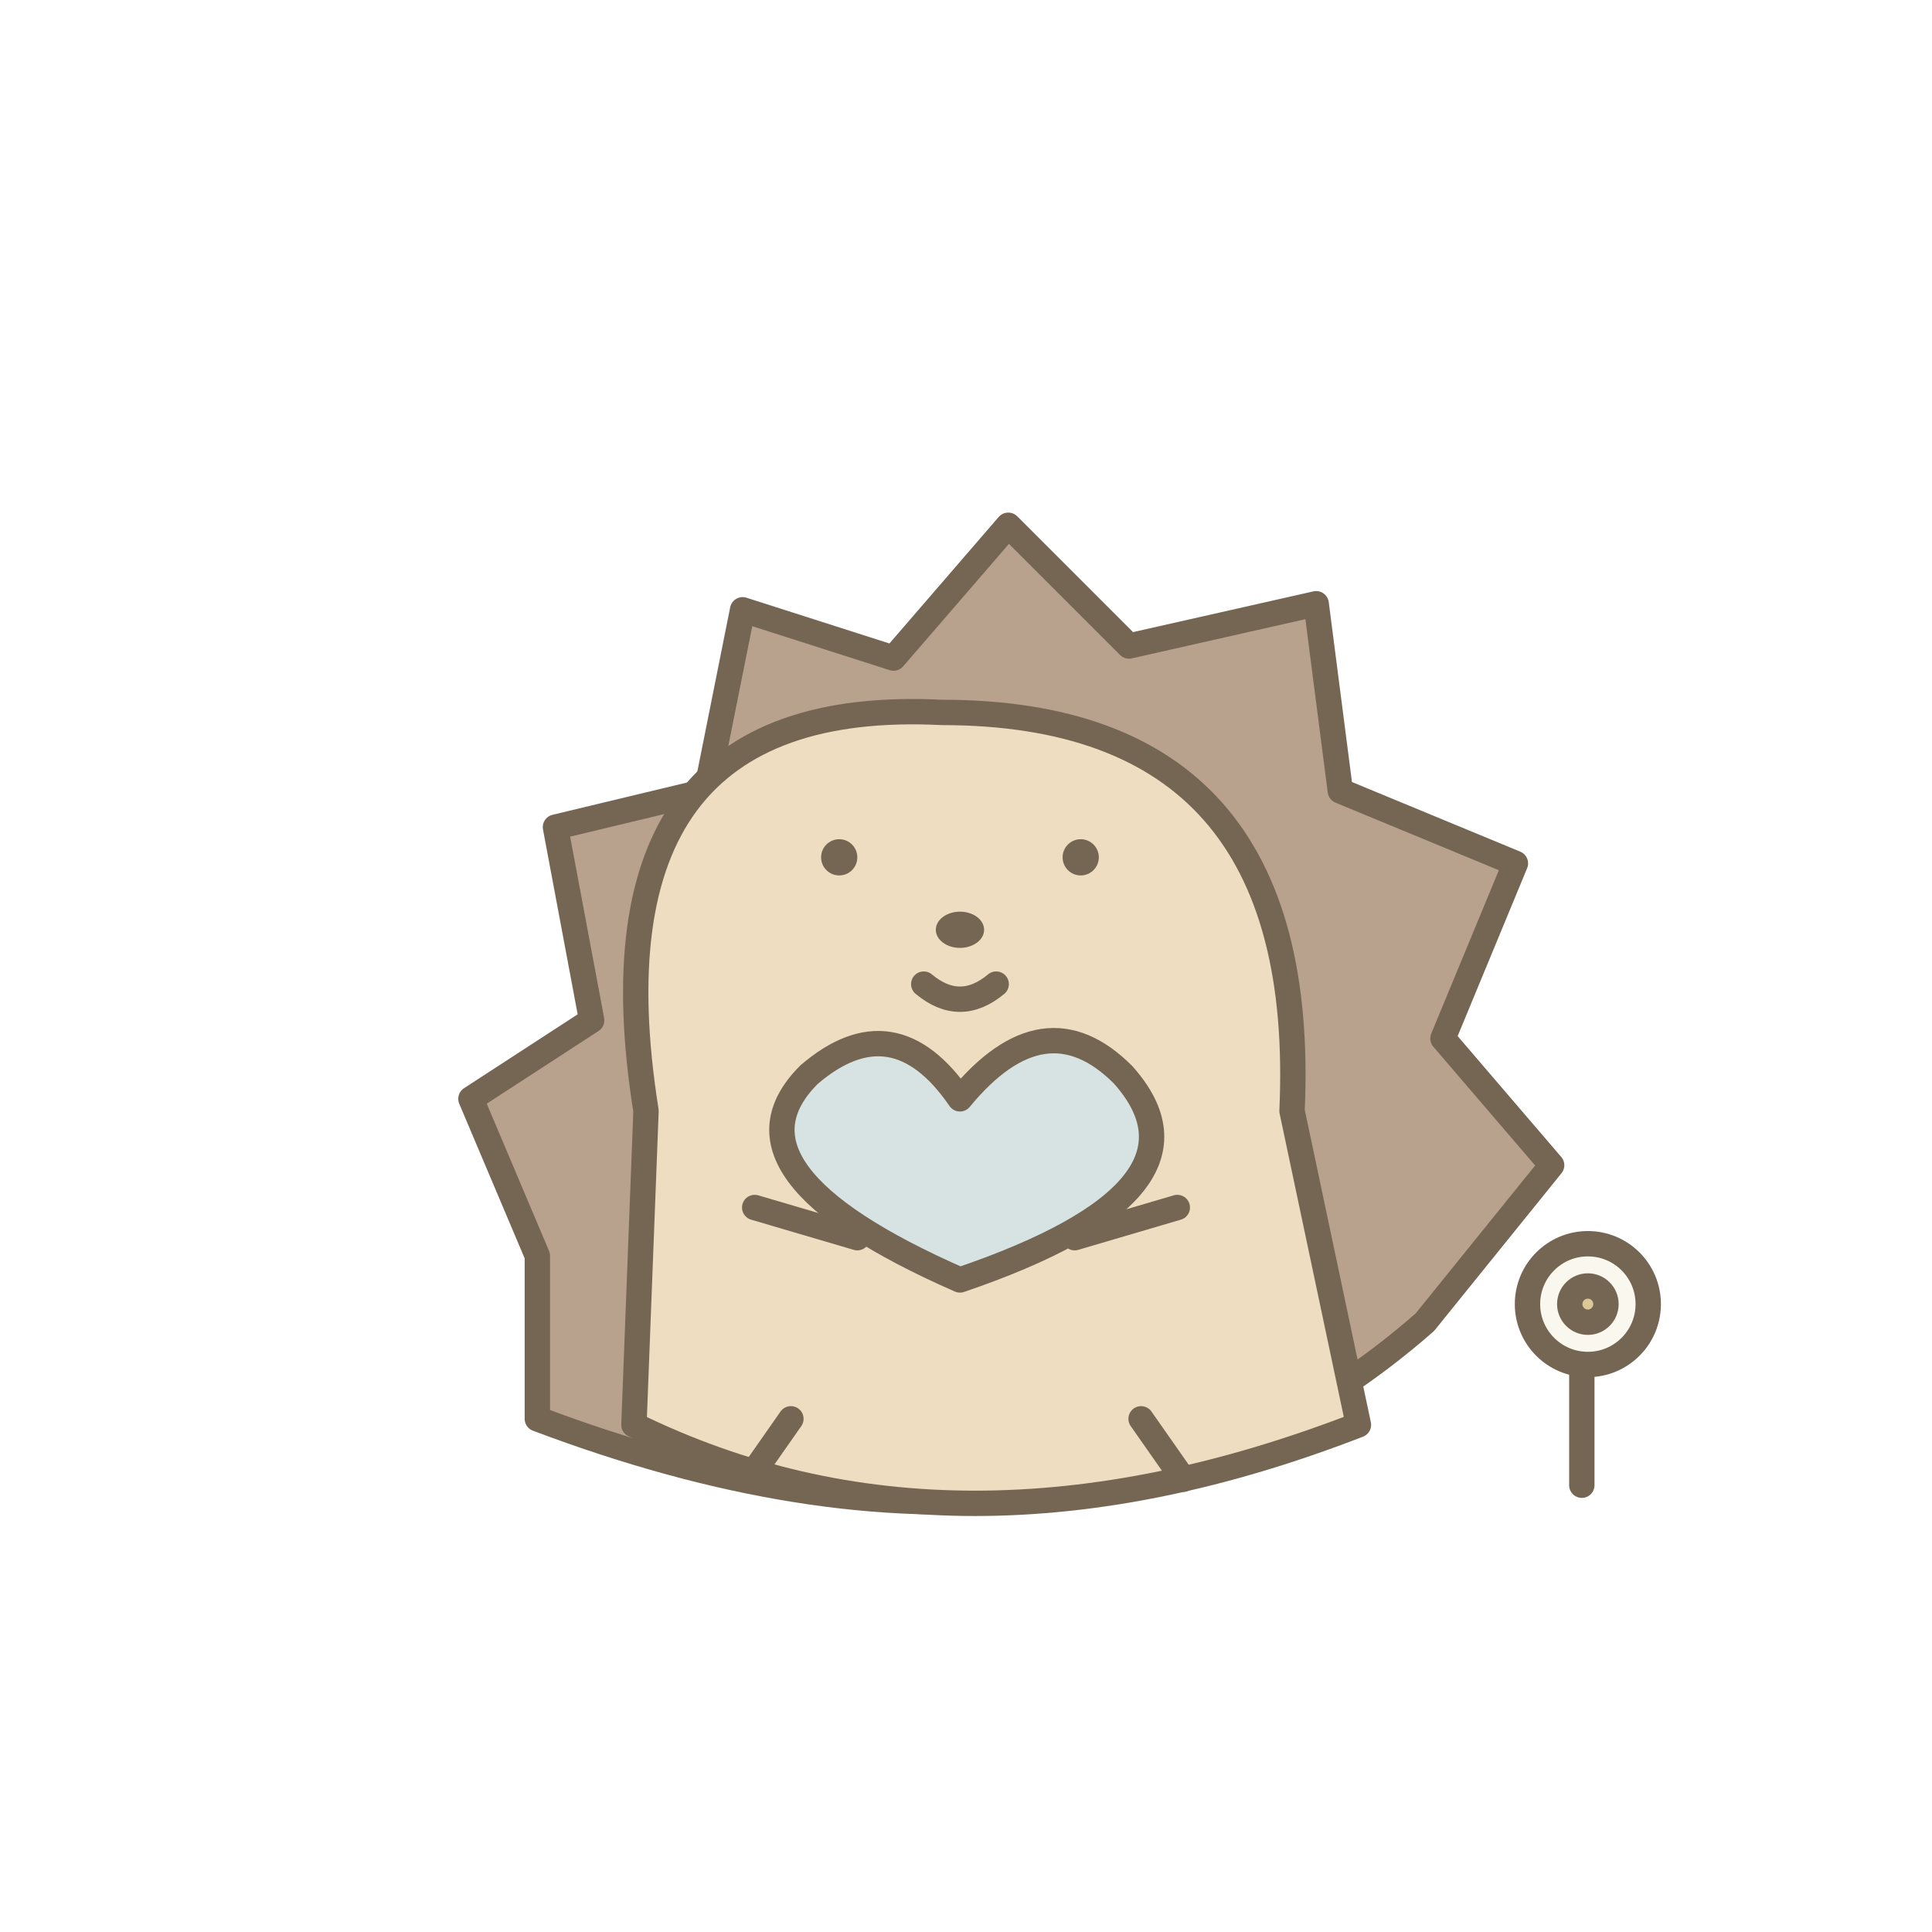
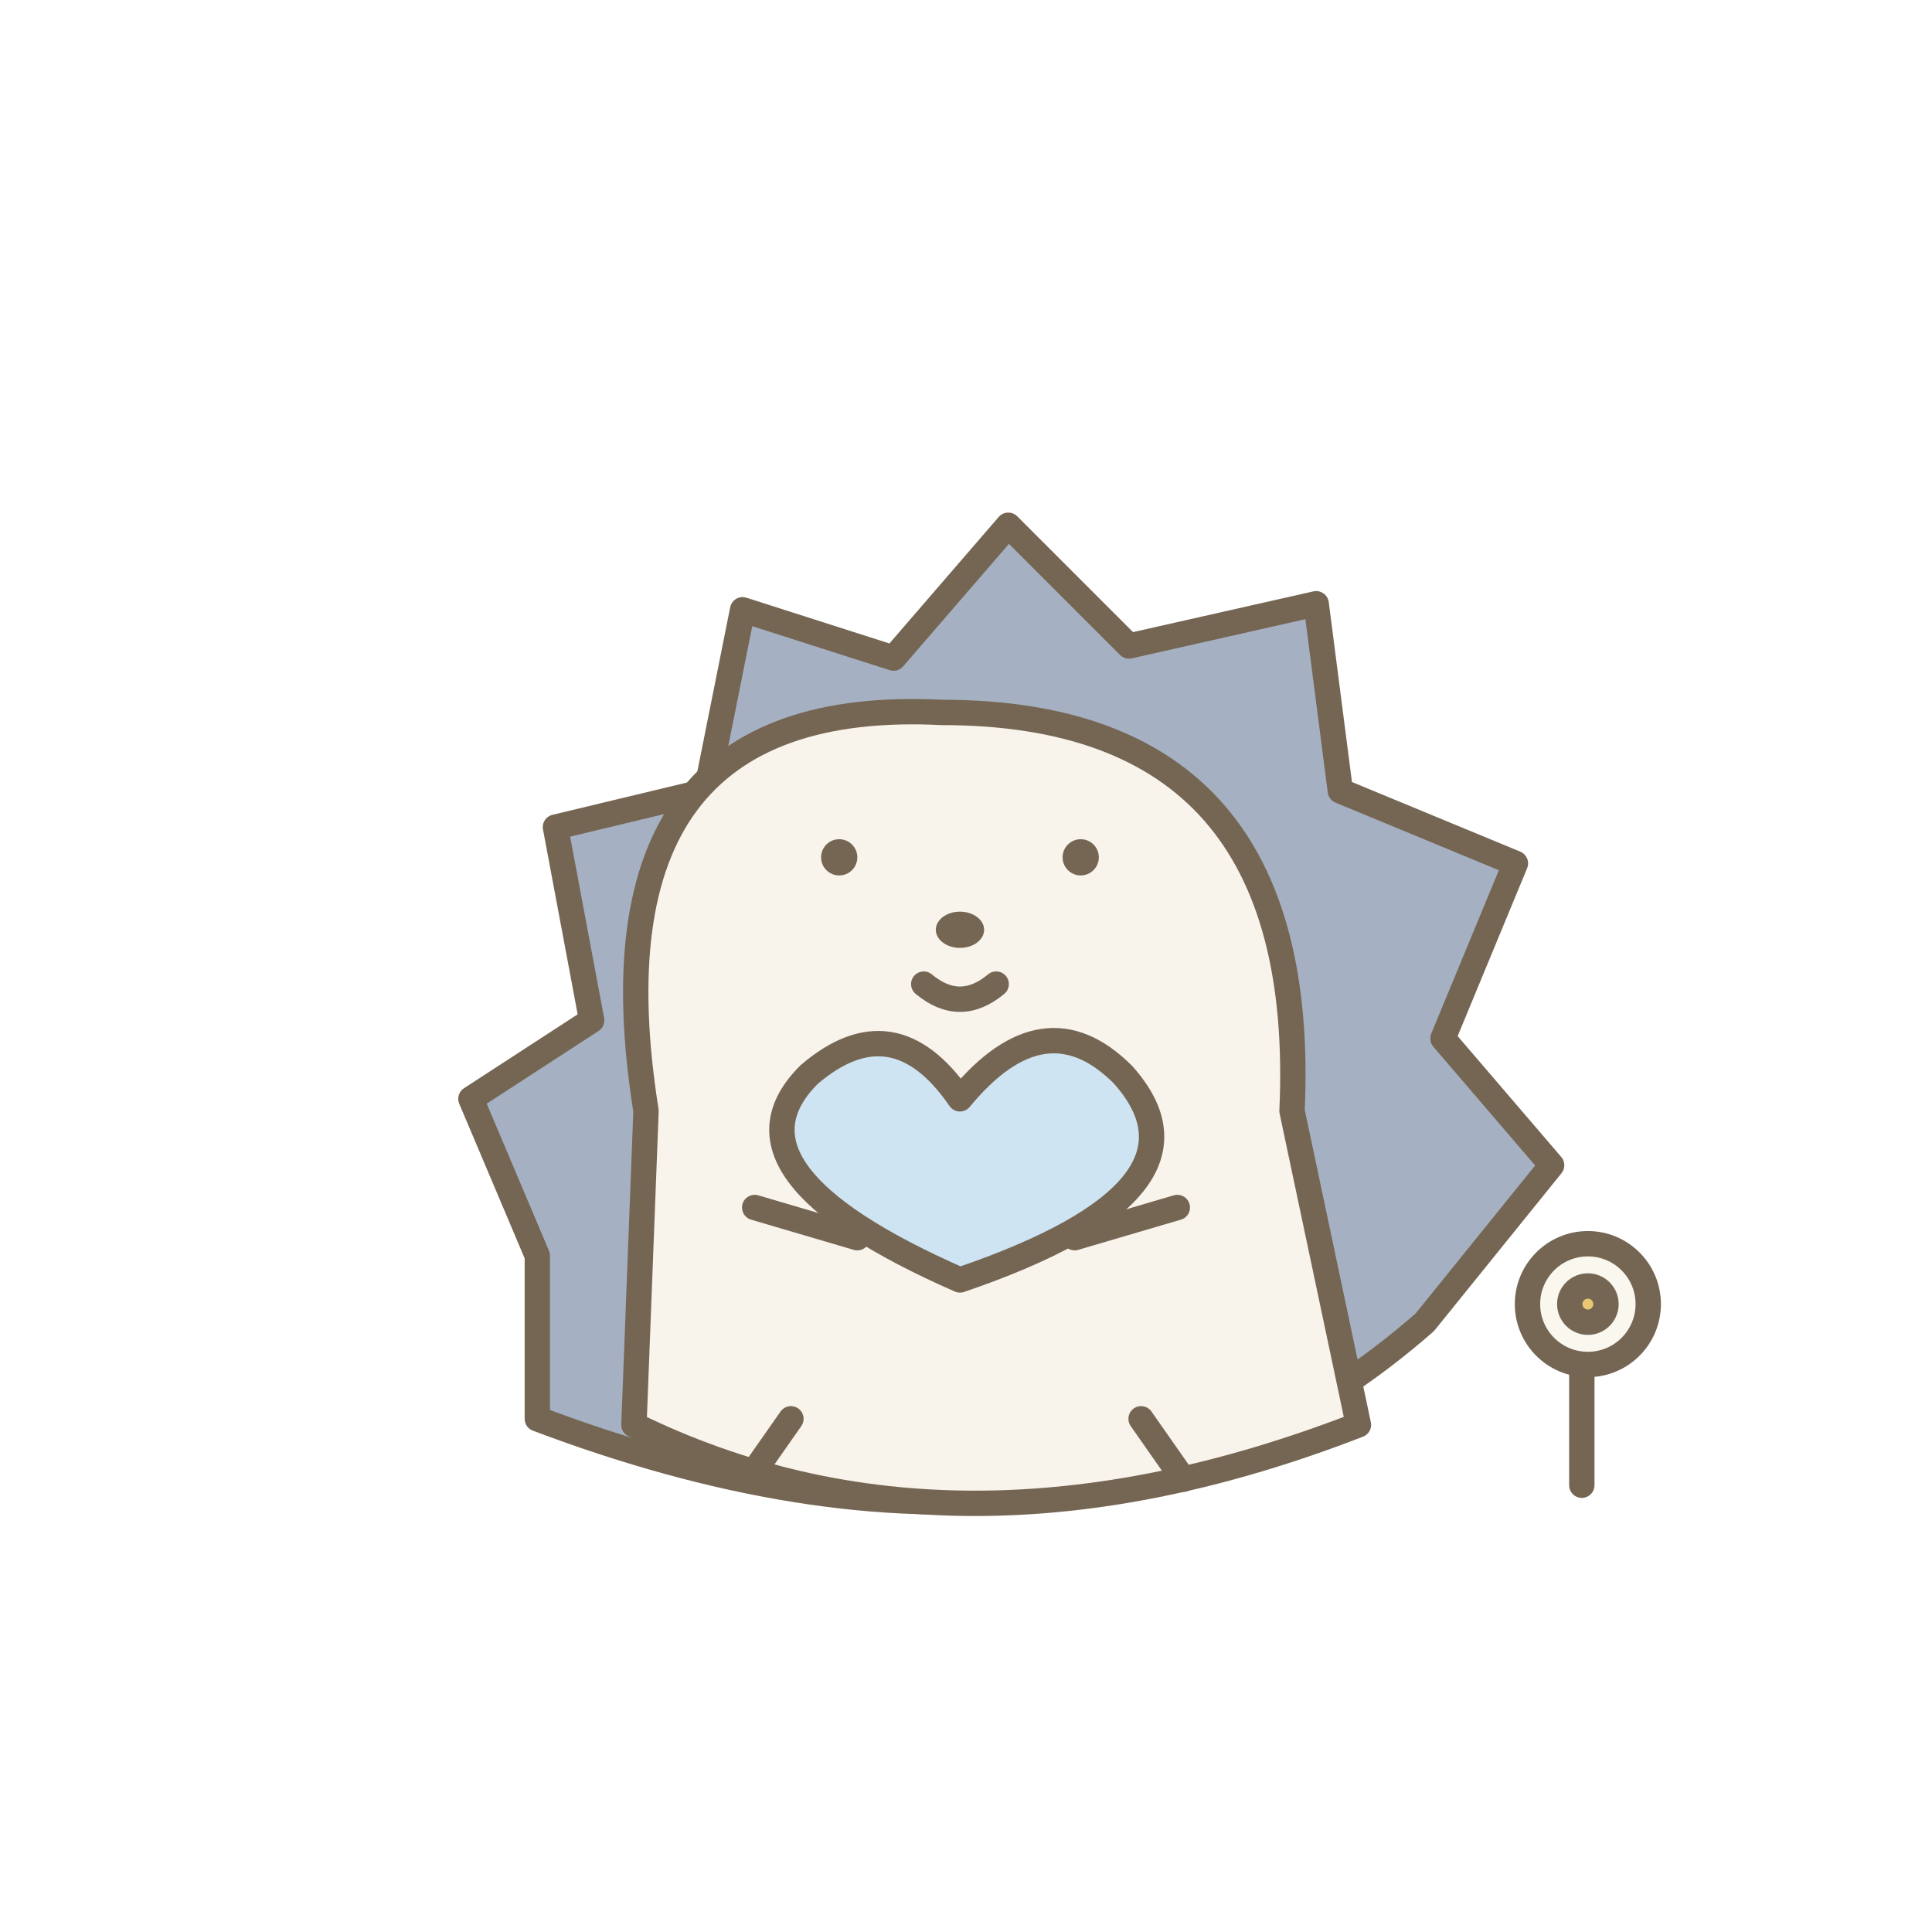
<svg xmlns="http://www.w3.org/2000/svg" viewBox="0 0 320 320" width="320" height="320">
  <g stroke="#756653" stroke-width="4.2" stroke-linecap="round" stroke-linejoin="round">
-     <path fill="#b8a18d" d="m89 208-11-26 20-13-6-32 25-6 6-30 25 8 19-22 20 20 31-7 4 31 29 12-12 29 18 21-21 26q-57 50-147 16Z" />
-     <path fill="#efddc1" d="M107 184q-11-69 49-66q61 0 58 66l11 52q-67 26-120 0Z" />
+     <path fill="#a5b1c2" d="m89 208-11-26 20-13-6-32 25-6 6-30 25 8 19-22 20 20 31-7 4 31 29 12-12 29 18 21-21 26q-57 50-147 16Z" />
+     <path fill="#f8f3eb" d="M107 184q-11-69 49-66q61 0 58 66l11 52q-67 26-120 0Z" />
    <g fill="#756653" stroke="none">
      <circle cx="139" cy="142" r="3" />
      <circle cx="179" cy="142" r="3" />
      <ellipse cx="159" cy="154" rx="4" ry="3" />
    </g>
    <path d="M153 163q6 5 12 0" fill="none" />
-     <path fill="#d7e3e3" d="M159 212q-41-18-25-34q14-12 25 4q14-17 27-4q17 19-27 34Z" />
+     <path fill="#cfe4f2" d="M159 212q-41-18-25-34q14-12 25 4q14-17 27-4q17 19-27 34Z" />
    <path d="m125 200 17 5m53-5-17 5m-47 30-7 10m65-10 7 10" />
    <path d="M262 246v-24" />
    <circle fill="#faf7ef" cx="263" cy="216" r="10" />
-     <circle fill="#dbc798" cx="263" cy="216" r="3" />
+     <circle fill="#e8c872" cx="263" cy="216" r="3" />
  </g>
</svg>
